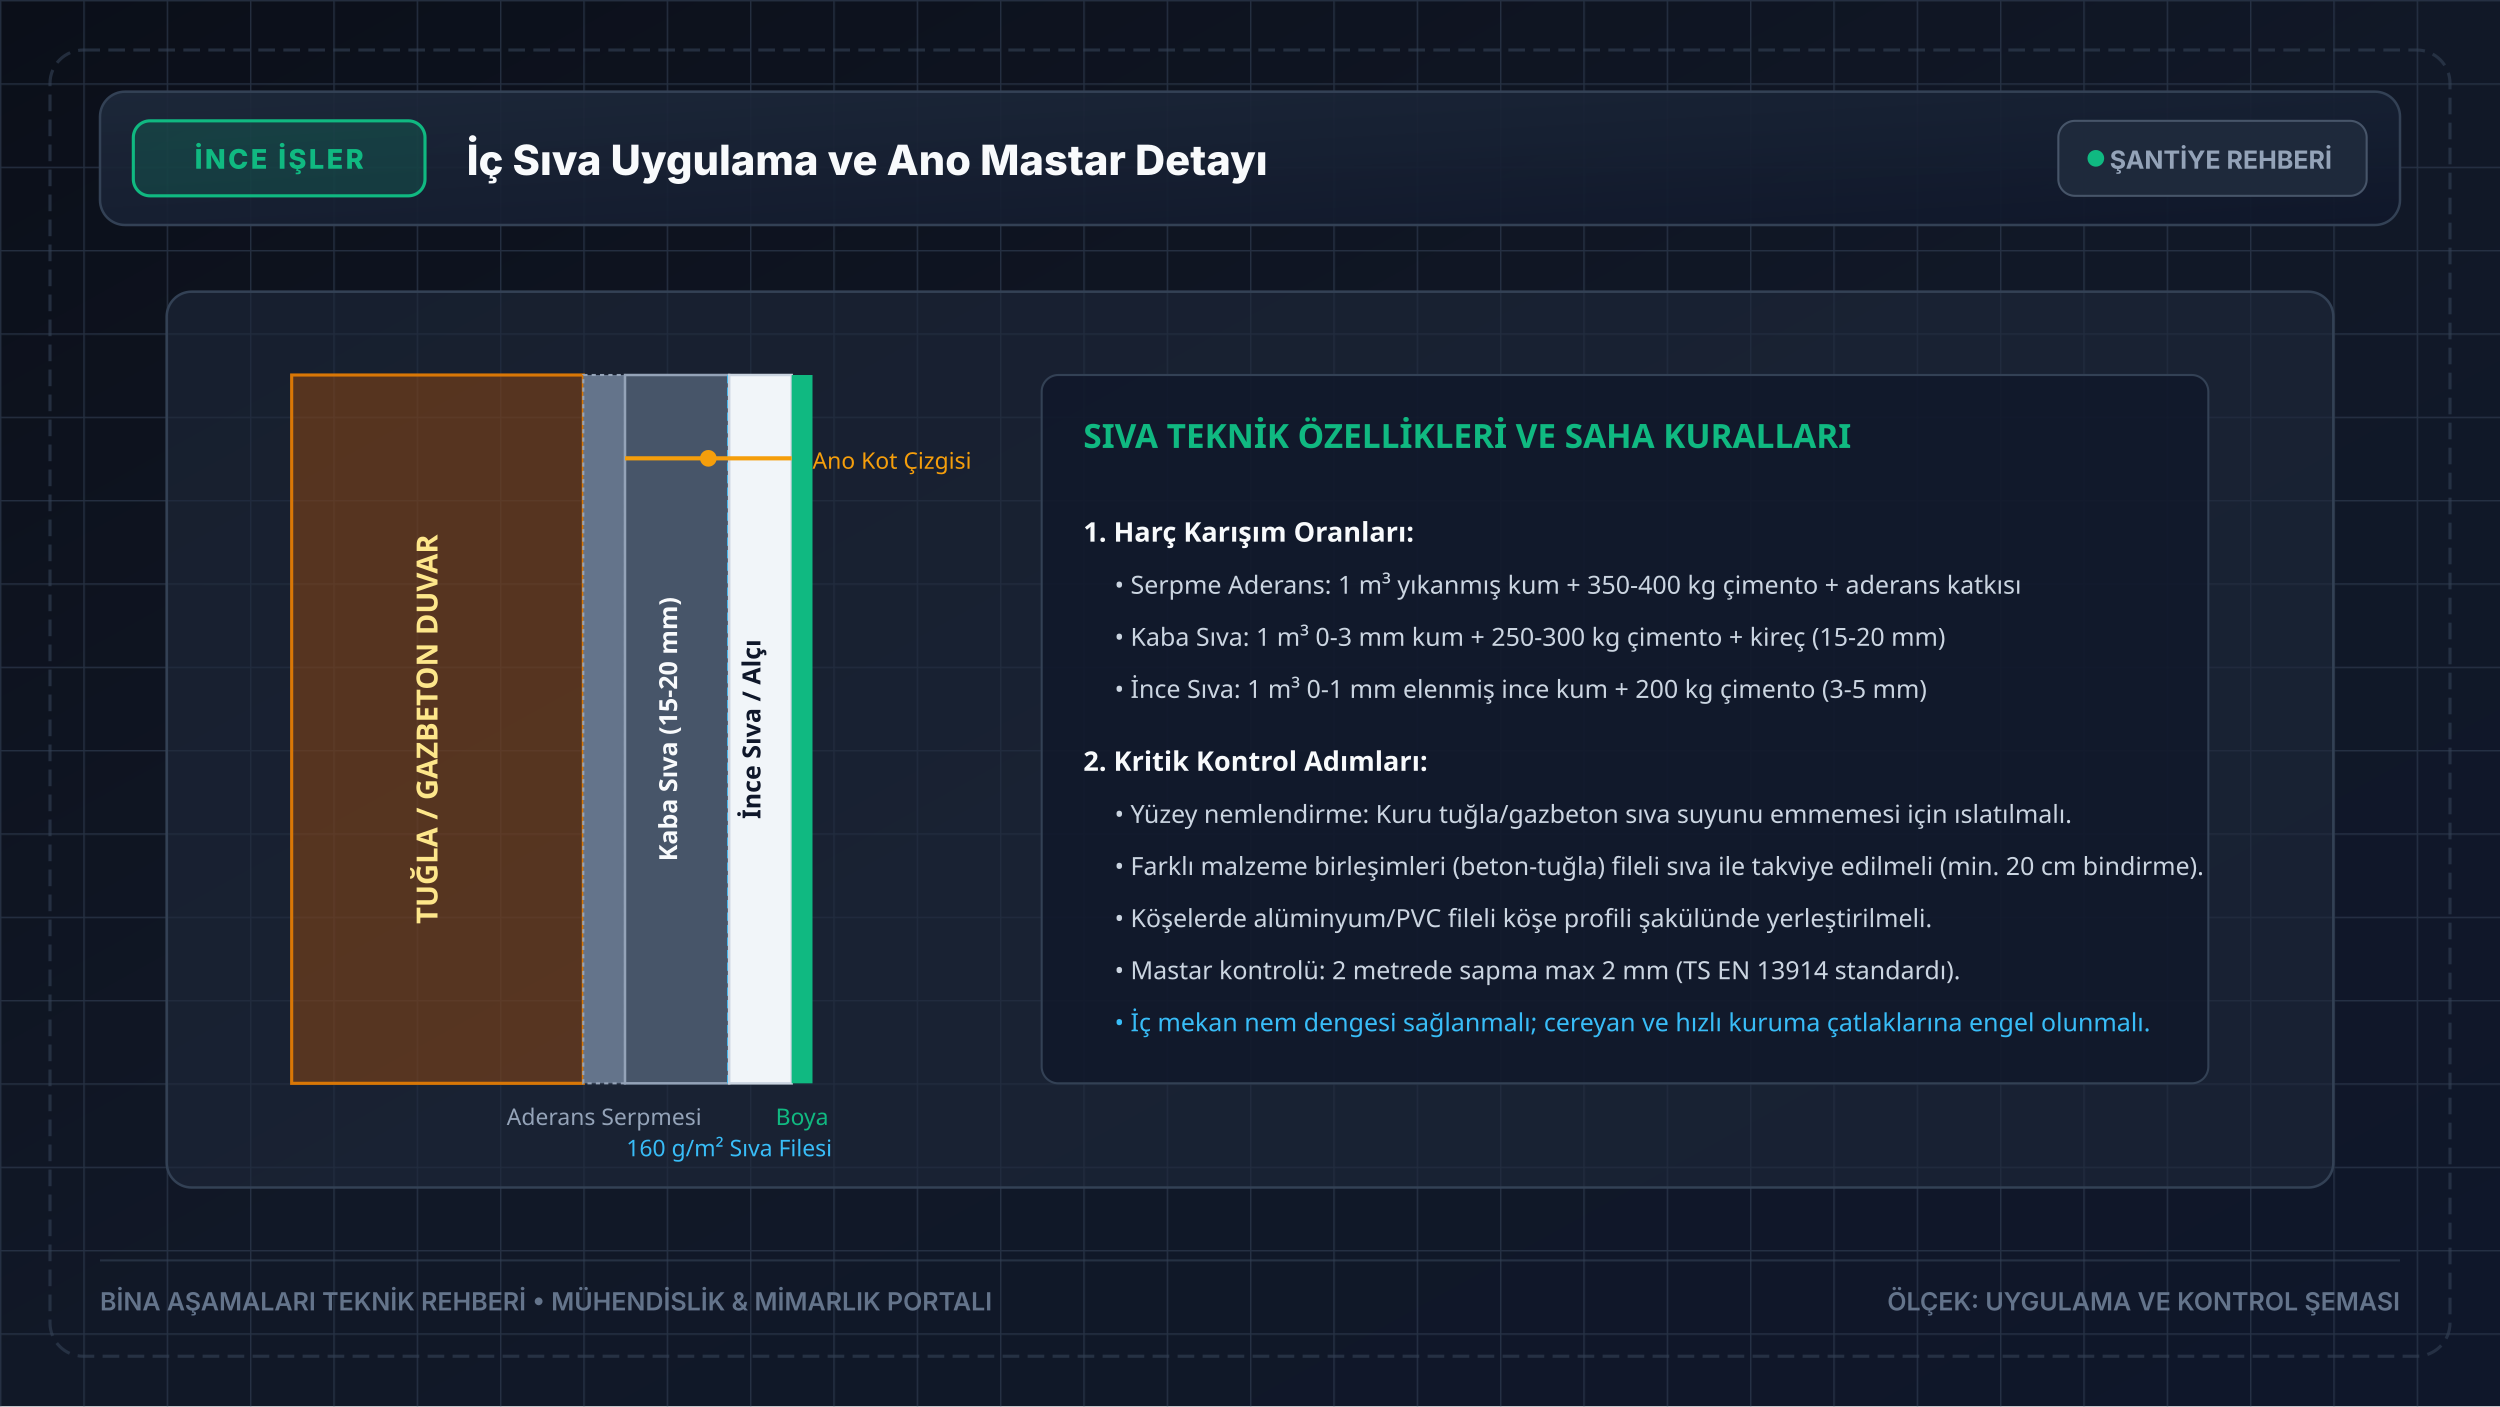
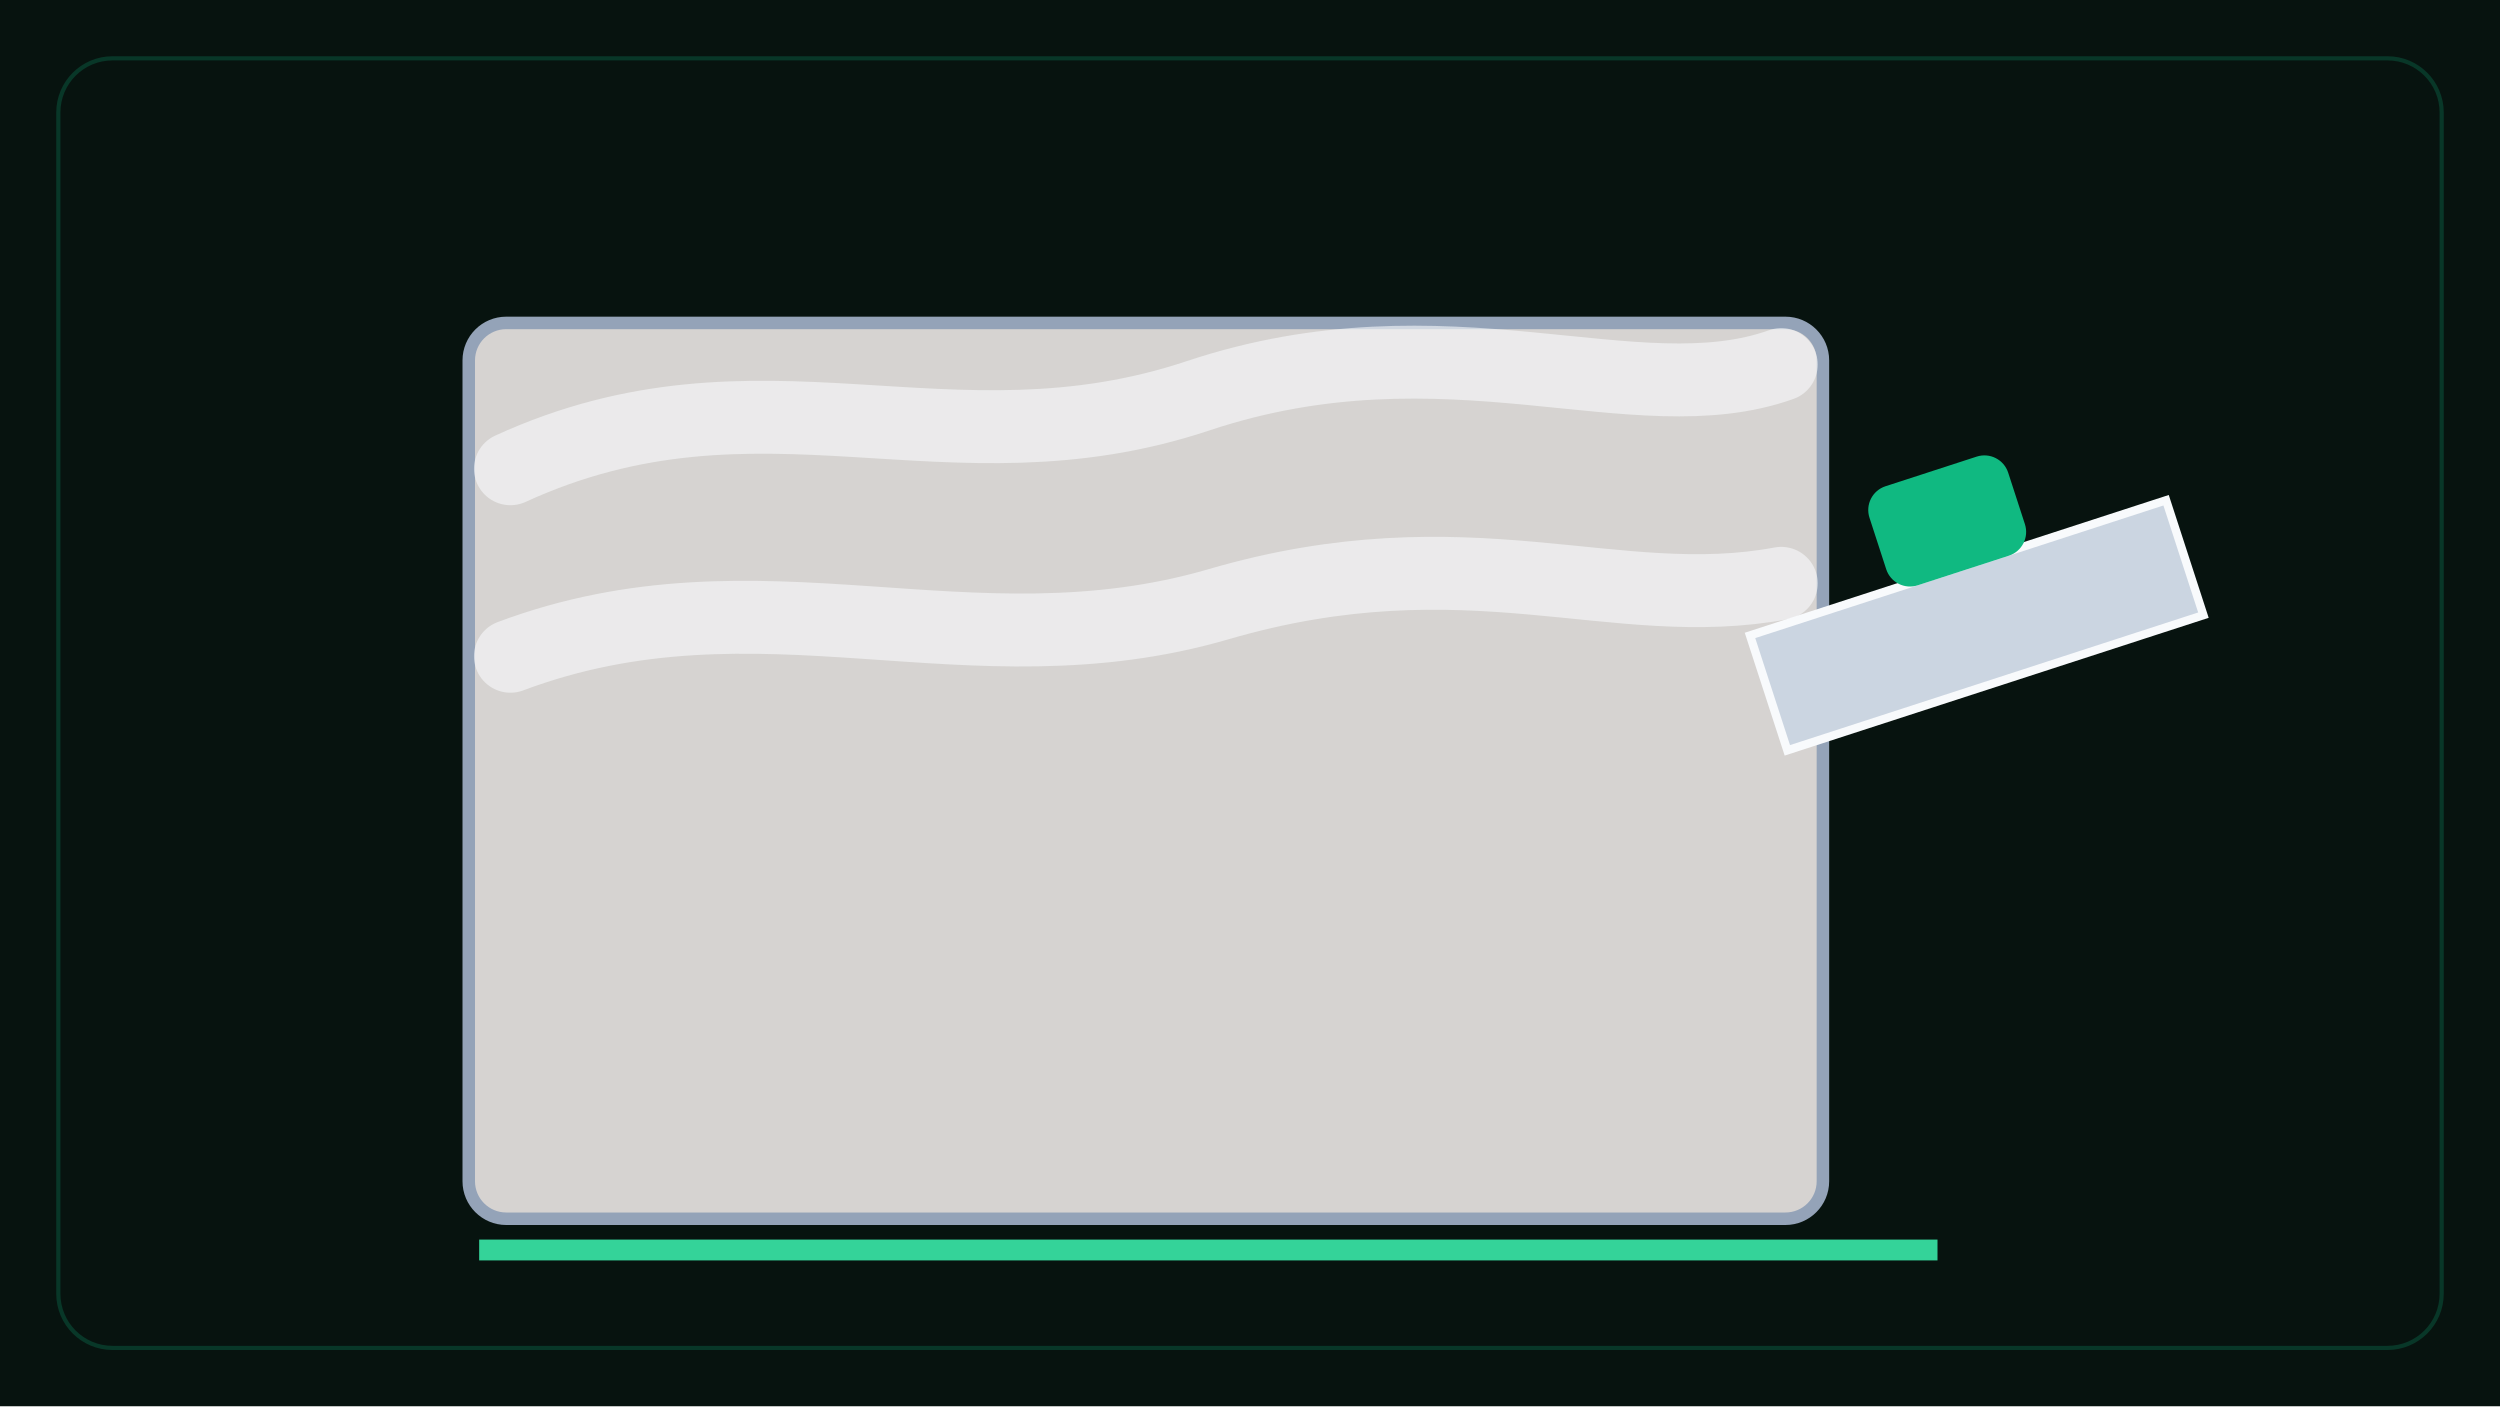
- <svg xmlns="http://www.w3.org/2000/svg" viewBox="0 0 1200 675" width="1200" height="675" fill="none">
-   <defs>
-     <linearGradient id="bgGrad" x1="0%" y1="0%" x2="100%" y2="100%">
-       <stop offset="0%" stop-color="#0b0f19" />
-       <stop offset="50%" stop-color="#111827" />
-       <stop offset="100%" stop-color="#0f172a" />
-     </linearGradient>
-     <linearGradient id="panelGrad" x1="0%" y1="0%" x2="100%" y2="100%">
-       <stop offset="0%" stop-color="#1e293b" stop-opacity="0.9" />
-       <stop offset="100%" stop-color="#0f172a" stop-opacity="0.95" />
-     </linearGradient>
-     <pattern id="blueprintGrid" width="40" height="40" patternUnits="userSpaceOnUse">
-       <path d="M 40 0 L 0 0 0 40" fill="none" stroke="#334155" stroke-width="0.75" stroke-opacity="0.3" />
-       <path d="M 200 0 L 0 0 0 200" fill="none" stroke="#334155" stroke-width="1.5" stroke-opacity="0.5" />
-     </pattern>
-   </defs>
-   <rect width="1200" height="675" fill="url(#bgGrad)" />
-   <rect width="1200" height="675" fill="url(#blueprintGrid)" />
-   <rect x="24" y="24" width="1152" height="627" rx="16" fill="none" stroke="#334155" stroke-width="1.5" stroke-dasharray="8 4" opacity="0.6" />
-   <g transform="translate(48, 44)">
-     <rect x="0" y="0" width="1104" height="64" rx="12" fill="url(#panelGrad)" stroke="#334155" stroke-width="1.2" />
-     <rect x="16" y="14" width="140" height="36" rx="8" fill="#10b981" fill-opacity="0.18" stroke="#10b981" stroke-width="1.5" />
-     <text x="86" y="37" fill="#10b981" font-family="system-ui, -apple-system, sans-serif" font-size="13" font-weight="800" text-anchor="middle" letter-spacing="1.2">İNCE İŞLER</text>
-     <text x="176" y="40" fill="#f8fafc" font-family="system-ui, -apple-system, sans-serif" font-size="20" font-weight="800">İç Sıva Uygulama ve Ano Mastar Detayı</text>
-     <rect x="940" y="14" width="148" height="36" rx="8" fill="#1e293b" stroke="#475569" stroke-width="1" />
-     <circle cx="958" cy="32" r="4" fill="#10b981" />
-     <text x="1018" y="37" fill="#94a3b8" font-family="system-ui, -apple-system, sans-serif" font-size="12" font-weight="700" text-anchor="middle">ŞANTİYE REHBERİ</text>
+ <svg xmlns="http://www.w3.org/2000/svg" viewBox="0 0 1200 675">
+   <rect width="1200" height="675" fill="#07130f" />
+   <g transform="translate(145 95)">
+     <rect x="80" y="60" width="650" height="430" rx="18" fill="#d6d3d1" stroke="#94a3b8" stroke-width="6" />
+     <path d="M100 130c120-55 210 5 330-35s210 10 280-15M100 220c120-45 220 10 340-25s190 5 270-10" stroke="#f8fafc" stroke-width="35" opacity=".6" fill="none" stroke-linecap="round" />
+     <g transform="translate(695 210) rotate(-18)">
+       <path d="M0 0h210v58H0z" fill="#cbd5e1" stroke="#f8fafc" stroke-width="4" />
+       <rect x="72" y="-48" width="70" height="50" rx="12" fill="#10b981" />
+     </g>
+     <path d="M85 505h700" stroke="#34d399" stroke-width="10" />
  </g>
-   <g transform="translate(80, 140)">
-     <rect x="0" y="0" width="1040" height="430" rx="12" fill="#1e293b" fill-opacity="0.6" stroke="#334155" stroke-width="1.2" />
-     <g transform="translate(60, 40)">
-       <rect x="0" y="0" width="140" height="340" fill="#b45309" fill-opacity="0.4" stroke="#d97706" stroke-width="1.5" />
-       <text x="70" y="170" fill="#fde68a" font-family="system-ui, sans-serif" font-size="14" font-weight="700" text-anchor="middle" transform="rotate(-90 70 170)">TUĞLA / GAZBETON DUVAR</text>
-       <rect x="140" y="0" width="20" height="340" fill="#64748b" stroke="#94a3b8" stroke-width="1" stroke-dasharray="2 2" />
-       <text x="150" y="360" fill="#94a3b8" font-family="system-ui, sans-serif" font-size="11" text-anchor="middle">Aderans Serpmesi</text>
-       <rect x="160" y="0" width="50" height="340" fill="#475569" stroke="#94a3b8" stroke-width="1.2" />
-       <text x="185" y="170" fill="#f8fafc" font-family="system-ui, sans-serif" font-size="12" font-weight="700" text-anchor="middle" transform="rotate(-90 185 170)">Kaba Sıva (15-20 mm)</text>
-       <line x1="210" y1="0" x2="210" y2="340" stroke="#38bdf8" stroke-width="2" stroke-dasharray="4 2" />
-       <text x="210" y="375" fill="#38bdf8" font-family="system-ui, sans-serif" font-size="11" text-anchor="middle">160 g/m² Sıva Filesi</text>
-       <rect x="210" y="0" width="30" height="340" fill="#f1f5f9" stroke="#cbd5e1" stroke-width="1.2" />
-       <text x="225" y="170" fill="#0f172a" font-family="system-ui, sans-serif" font-size="12" font-weight="700" text-anchor="middle" transform="rotate(-90 225 170)">İnce Sıva / Alçı</text>
-       <rect x="240" y="0" width="10" height="340" fill="#10b981" />
-       <text x="245" y="360" fill="#10b981" font-family="system-ui, sans-serif" font-size="11" text-anchor="middle">Boya</text>
-       <line x1="160" y1="40" x2="240" y2="40" stroke="#f59e0b" stroke-width="2" />
-       <circle cx="200" cy="40" r="4" fill="#f59e0b" />
-       <text x="250" y="45" fill="#f59e0b" font-family="system-ui, sans-serif" font-size="11">Ano Kot Çizgisi</text>
-     </g>
-     <g transform="translate(420, 40)">
-       <rect x="0" y="0" width="560" height="340" rx="8" fill="#0f172a" fill-opacity="0.8" stroke="#334155" stroke-width="1" />
-       <text x="20" y="35" fill="#10b981" font-family="system-ui, sans-serif" font-size="16" font-weight="800">SIVA TEKNİK ÖZELLİKLERİ VE SAHA KURALLARI</text>
-       <g transform="translate(20, 60)">
-         <text x="0" y="20" fill="#f8fafc" font-family="system-ui, sans-serif" font-size="13" font-weight="700">1. Harç Karışım Oranları:</text>
-         <text x="15" y="45" fill="#cbd5e1" font-family="system-ui, sans-serif" font-size="12">• Serpme Aderans: 1 m³ yıkanmış kum + 350-400 kg çimento + aderans katkısı</text>
-         <text x="15" y="70" fill="#cbd5e1" font-family="system-ui, sans-serif" font-size="12">• Kaba Sıva: 1 m³ 0-3 mm kum + 250-300 kg çimento + kireç (15-20 mm)</text>
-         <text x="15" y="95" fill="#cbd5e1" font-family="system-ui, sans-serif" font-size="12">• İnce Sıva: 1 m³ 0-1 mm elenmiş ince kum + 200 kg çimento (3-5 mm)</text>
-         <text x="0" y="130" fill="#f8fafc" font-family="system-ui, sans-serif" font-size="13" font-weight="700">2. Kritik Kontrol Adımları:</text>
-         <text x="15" y="155" fill="#cbd5e1" font-family="system-ui, sans-serif" font-size="12">• Yüzey nemlendirme: Kuru tuğla/gazbeton sıva suyunu emmemesi için ıslatılmalı.</text>
-         <text x="15" y="180" fill="#cbd5e1" font-family="system-ui, sans-serif" font-size="12">• Farklı malzeme birleşimleri (beton-tuğla) fileli sıva ile takviye edilmeli (min. 20 cm bindirme).</text>
-         <text x="15" y="205" fill="#cbd5e1" font-family="system-ui, sans-serif" font-size="12">• Köşelerde alüminyum/PVC fileli köşe profili şakülünde yerleştirilmeli.</text>
-         <text x="15" y="230" fill="#cbd5e1" font-family="system-ui, sans-serif" font-size="12">• Mastar kontrolü: 2 metrede sapma max 2 mm (TS EN 13914 standardı).</text>
-         <text x="15" y="255" fill="#38bdf8" font-family="system-ui, sans-serif" font-size="12">• İç mekan nem dengesi sağlanmalı; cereyan ve hızlı kuruma çatlaklarına engel olunmalı.</text>
-       </g>
-     </g>
-   </g>
-   <g transform="translate(48, 605)">
-     <line x1="0" y1="0" x2="1104" y2="0" stroke="#334155" stroke-width="1" opacity="0.6" />
-     <text x="0" y="24" fill="#64748b" font-family="system-ui, -apple-system, sans-serif" font-size="12" font-weight="600">BİNA AŞAMALARI TEKNİK REHBERİ • MÜHENDİSLİK &amp; MİMARLIK PORTALI</text>
-     <text x="1104" y="24" fill="#64748b" font-family="system-ui, -apple-system, sans-serif" font-size="12" font-weight="600" text-anchor="end">ÖLÇEK: UYGULAMA VE KONTROL ŞEMASI</text>
-   </g>
+   <rect x="28" y="28" width="1144" height="619" rx="26" fill="none" stroke="#10b981" stroke-opacity=".22" stroke-width="2" />
</svg>
